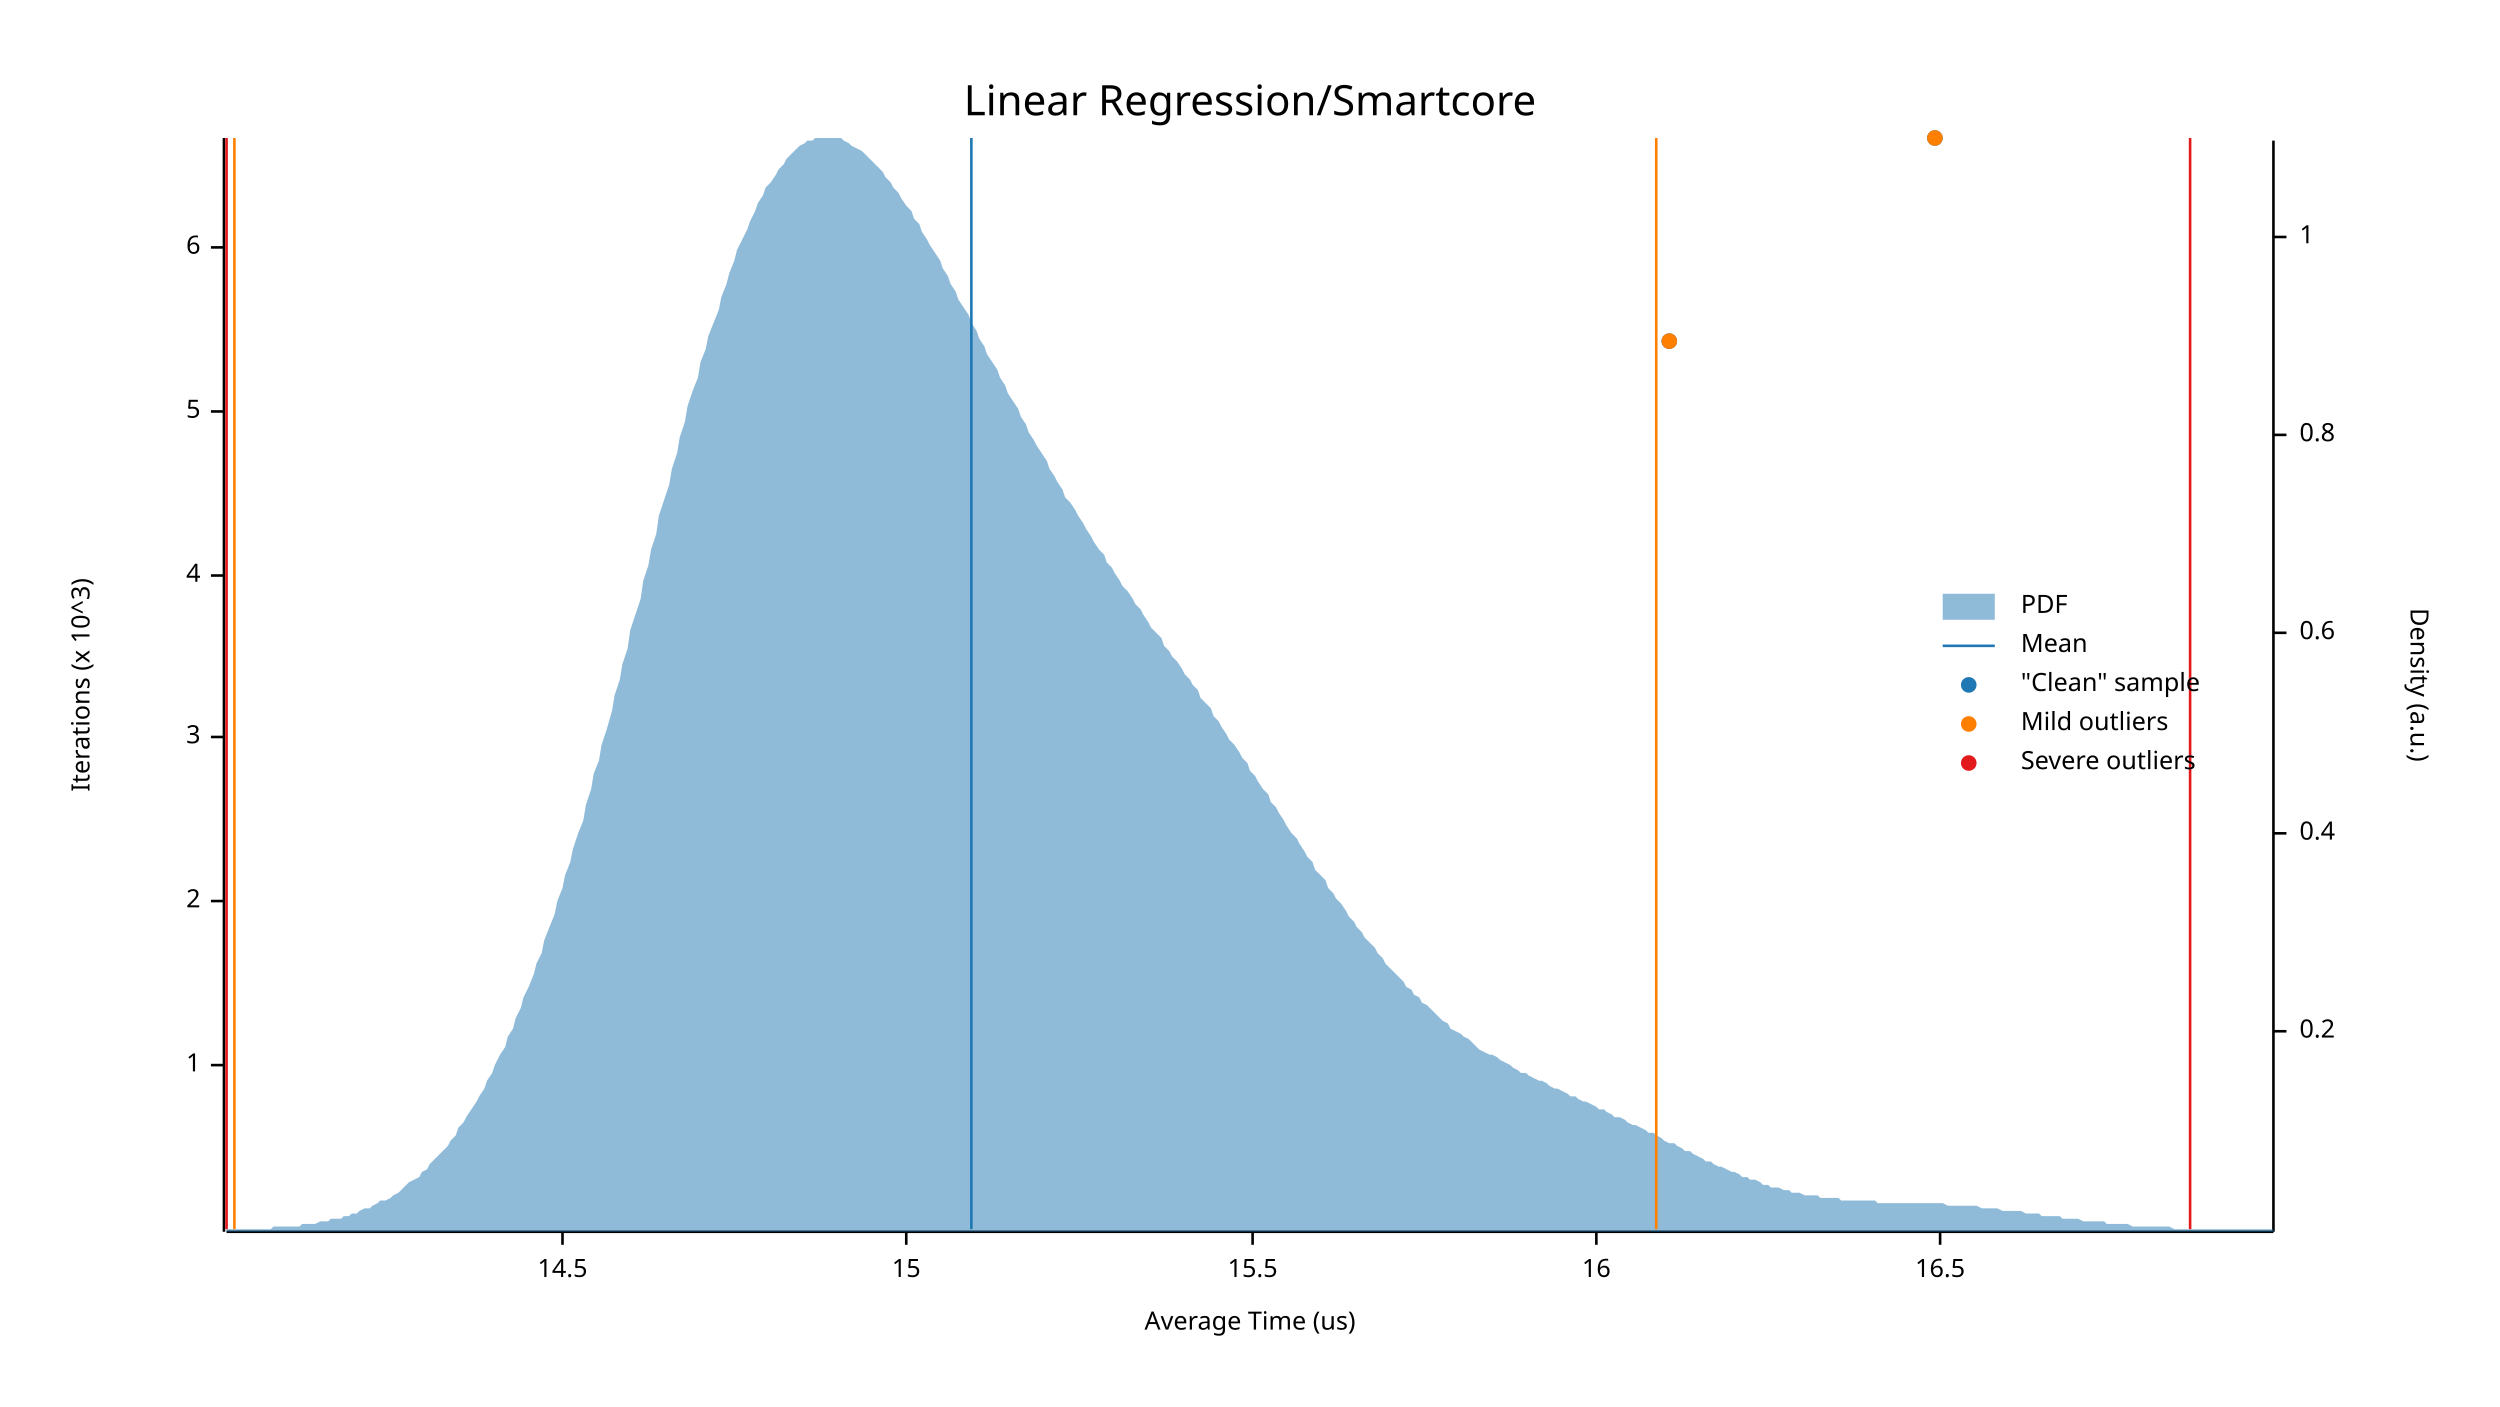
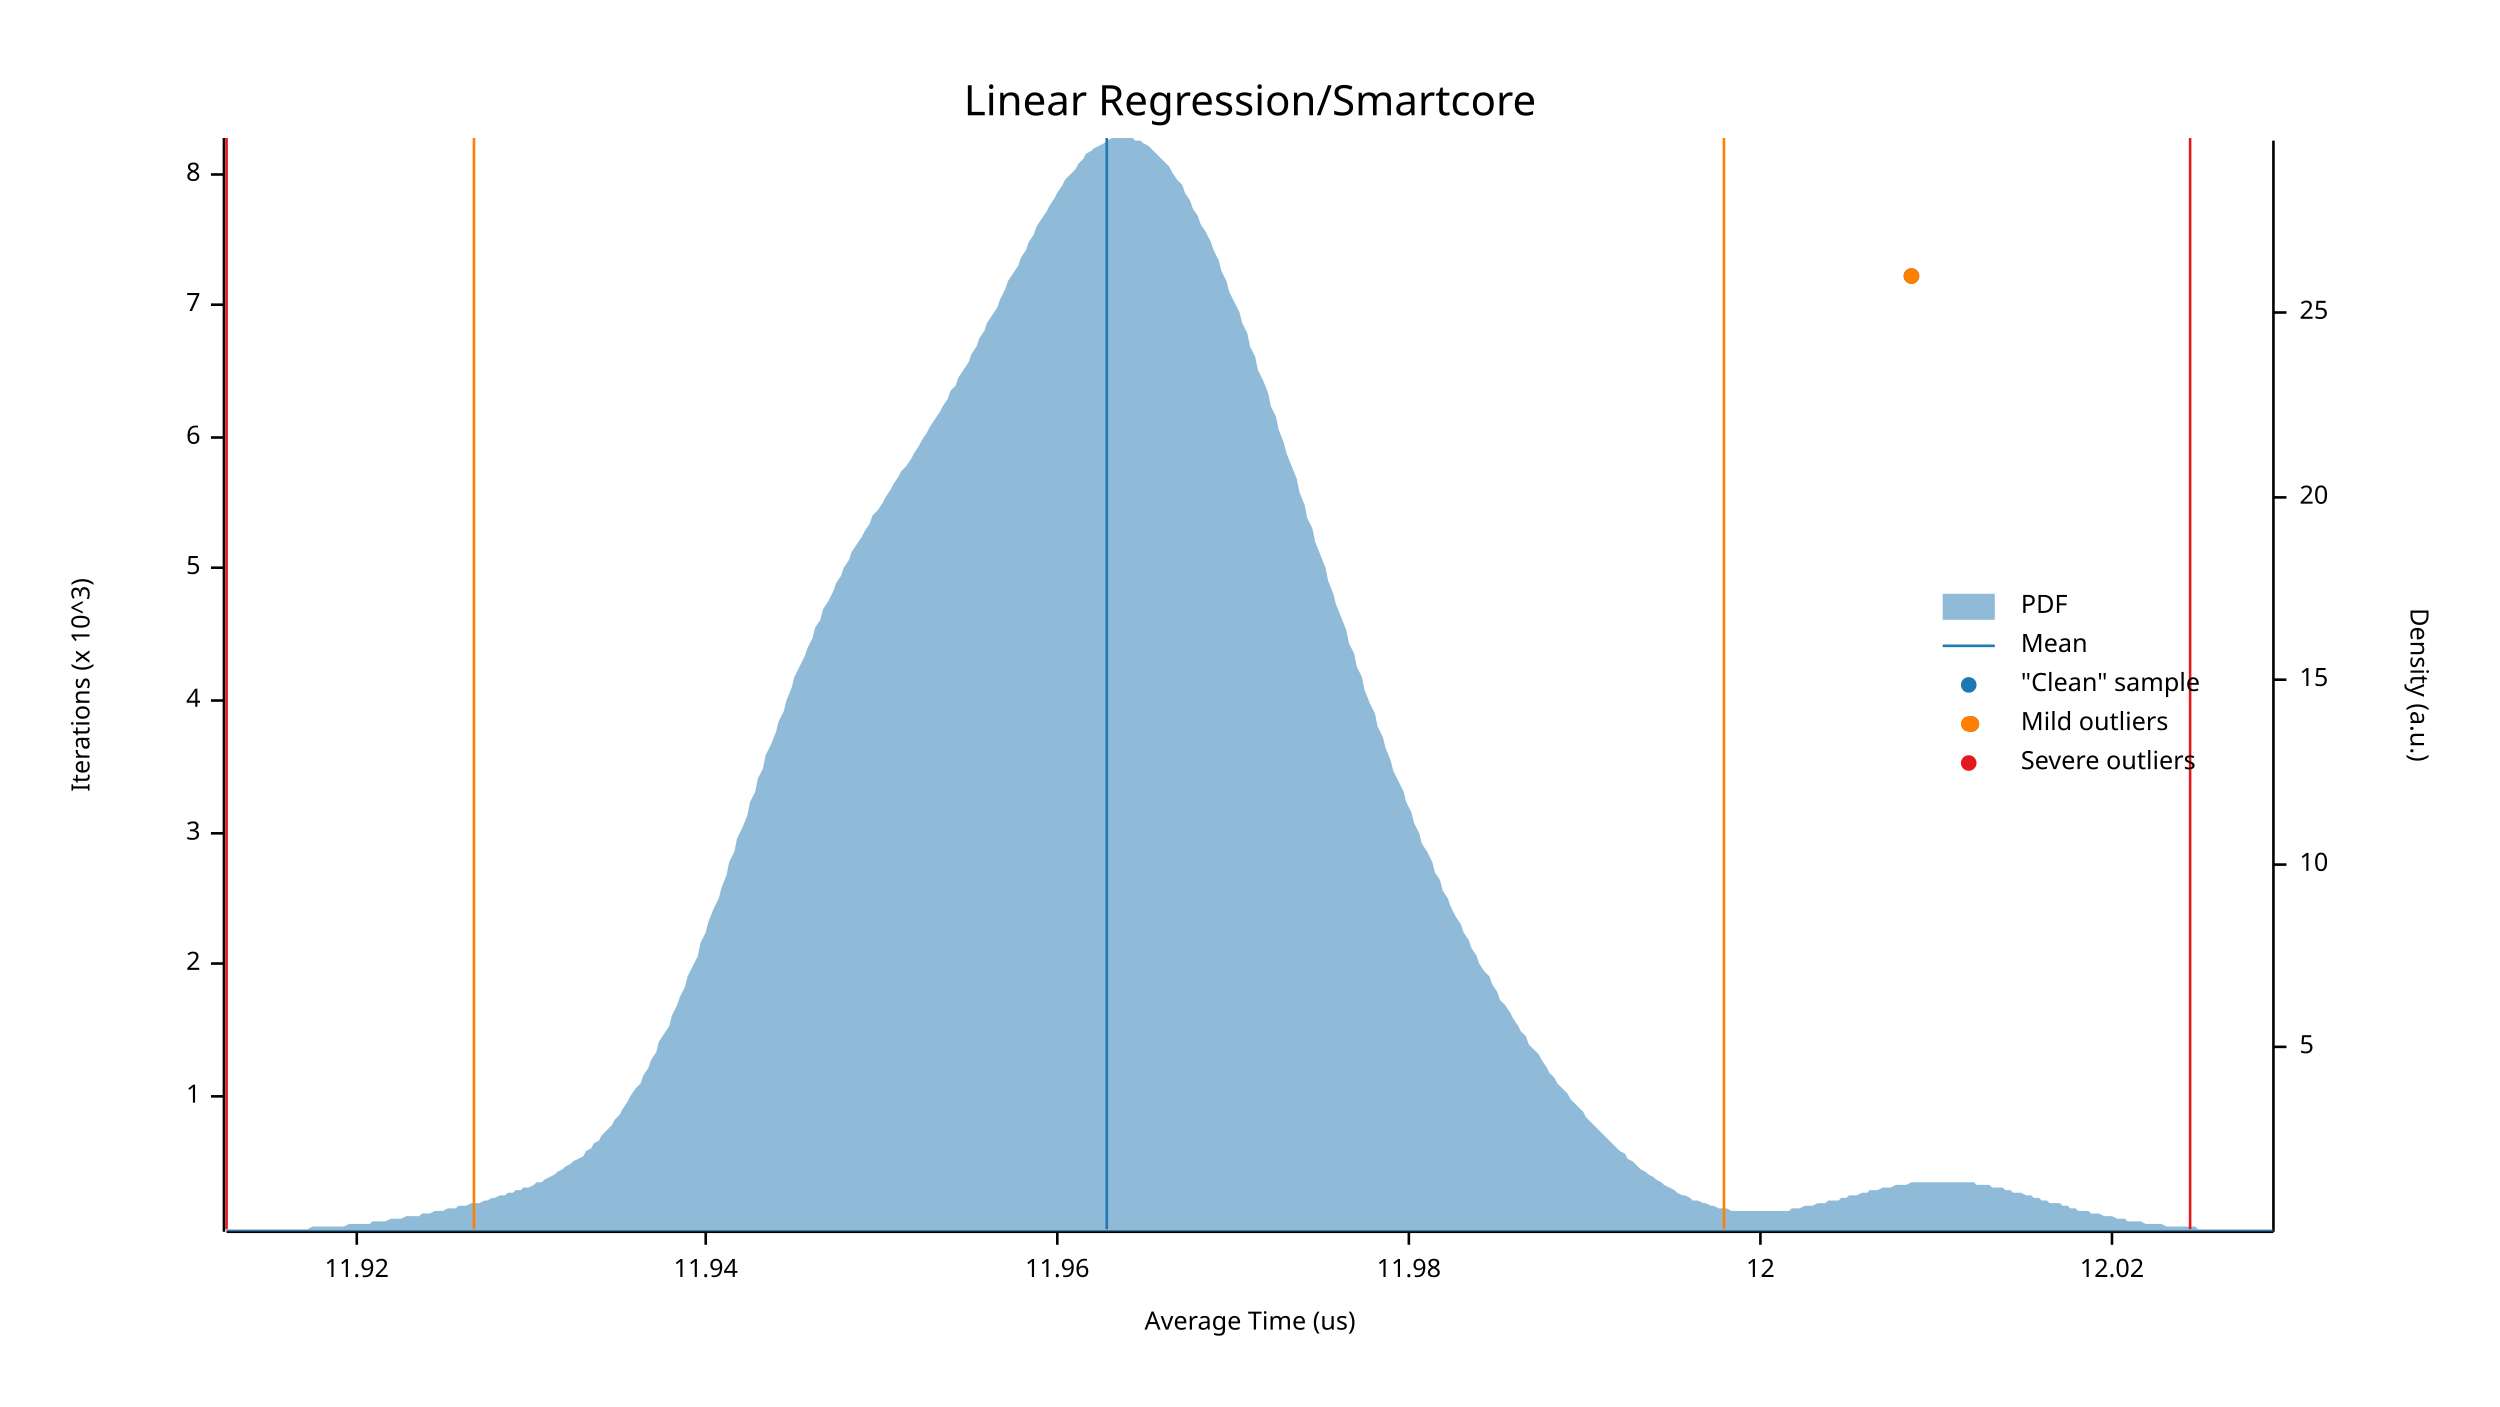
<svg xmlns="http://www.w3.org/2000/svg" width="960" height="540" viewBox="0 0 960 540">
  <text x="480" y="32" dy="0.76em" text-anchor="middle" font-family="sans-serif" font-size="16.129" opacity="1" fill="#000000">
Linear Regression/Smartcore
</text>
  <text x="27" y="263" dy="0.76em" text-anchor="middle" font-family="sans-serif" font-size="9.677" opacity="1" fill="#000000" transform="rotate(270, 27, 263)">
Iterations (x 10^3)
</text>
  <text x="480" y="513" dy="-0.5ex" text-anchor="middle" font-family="sans-serif" font-size="9.677" opacity="1" fill="#000000">
Average Time (us)
</text>
  <polyline fill="none" opacity="1" stroke="#000000" stroke-width="1" points="86,53 86,473 " />
-   <text x="77" y="409" dy="0.5ex" text-anchor="end" font-family="sans-serif" font-size="9.677" opacity="1" fill="#000000">
+   <text x="77" y="421" dy="0.5ex" text-anchor="end" font-family="sans-serif" font-size="9.677" opacity="1" fill="#000000">
1
</text>
-   <polyline fill="none" opacity="1" stroke="#000000" stroke-width="1" points="81,409 86,409 " />
-   <text x="77" y="346" dy="0.5ex" text-anchor="end" font-family="sans-serif" font-size="9.677" opacity="1" fill="#000000">
+   <polyline fill="none" opacity="1" stroke="#000000" stroke-width="1" points="81,421 86,421 " />
+   <text x="77" y="370" dy="0.5ex" text-anchor="end" font-family="sans-serif" font-size="9.677" opacity="1" fill="#000000">
2
</text>
-   <polyline fill="none" opacity="1" stroke="#000000" stroke-width="1" points="81,346 86,346 " />
-   <text x="77" y="283" dy="0.5ex" text-anchor="end" font-family="sans-serif" font-size="9.677" opacity="1" fill="#000000">
+   <polyline fill="none" opacity="1" stroke="#000000" stroke-width="1" points="81,370 86,370 " />
+   <text x="77" y="320" dy="0.5ex" text-anchor="end" font-family="sans-serif" font-size="9.677" opacity="1" fill="#000000">
3
</text>
-   <polyline fill="none" opacity="1" stroke="#000000" stroke-width="1" points="81,283 86,283 " />
-   <text x="77" y="221" dy="0.5ex" text-anchor="end" font-family="sans-serif" font-size="9.677" opacity="1" fill="#000000">
+   <polyline fill="none" opacity="1" stroke="#000000" stroke-width="1" points="81,320 86,320 " />
+   <text x="77" y="269" dy="0.5ex" text-anchor="end" font-family="sans-serif" font-size="9.677" opacity="1" fill="#000000">
4
</text>
-   <polyline fill="none" opacity="1" stroke="#000000" stroke-width="1" points="81,221 86,221 " />
-   <text x="77" y="158" dy="0.5ex" text-anchor="end" font-family="sans-serif" font-size="9.677" opacity="1" fill="#000000">
+   <polyline fill="none" opacity="1" stroke="#000000" stroke-width="1" points="81,269 86,269 " />
+   <text x="77" y="218" dy="0.5ex" text-anchor="end" font-family="sans-serif" font-size="9.677" opacity="1" fill="#000000">
5
</text>
-   <polyline fill="none" opacity="1" stroke="#000000" stroke-width="1" points="81,158 86,158 " />
-   <text x="77" y="95" dy="0.5ex" text-anchor="end" font-family="sans-serif" font-size="9.677" opacity="1" fill="#000000">
+   <polyline fill="none" opacity="1" stroke="#000000" stroke-width="1" points="81,218 86,218 " />
+   <text x="77" y="168" dy="0.5ex" text-anchor="end" font-family="sans-serif" font-size="9.677" opacity="1" fill="#000000">
6
</text>
-   <polyline fill="none" opacity="1" stroke="#000000" stroke-width="1" points="81,95 86,95 " />
+   <polyline fill="none" opacity="1" stroke="#000000" stroke-width="1" points="81,168 86,168 " />
+   <text x="77" y="117" dy="0.5ex" text-anchor="end" font-family="sans-serif" font-size="9.677" opacity="1" fill="#000000">
+ 7
+ </text>
+   <polyline fill="none" opacity="1" stroke="#000000" stroke-width="1" points="81,117 86,117 " />
+   <text x="77" y="67" dy="0.5ex" text-anchor="end" font-family="sans-serif" font-size="9.677" opacity="1" fill="#000000">
+ 8
+ </text>
+   <polyline fill="none" opacity="1" stroke="#000000" stroke-width="1" points="81,67 86,67 " />
  <polyline fill="none" opacity="1" stroke="#000000" stroke-width="1" points="87,473 873,473 " />
-   <text x="216" y="483" dy="0.76em" text-anchor="middle" font-family="sans-serif" font-size="9.677" opacity="1" fill="#000000">
- 14.5
+   <text x="137" y="483" dy="0.76em" text-anchor="middle" font-family="sans-serif" font-size="9.677" opacity="1" fill="#000000">
+ 11.92
</text>
-   <polyline fill="none" opacity="1" stroke="#000000" stroke-width="1" points="216,473 216,478 " />
-   <text x="348" y="483" dy="0.76em" text-anchor="middle" font-family="sans-serif" font-size="9.677" opacity="1" fill="#000000">
- 15
+   <polyline fill="none" opacity="1" stroke="#000000" stroke-width="1" points="137,473 137,478 " />
+   <text x="271" y="483" dy="0.76em" text-anchor="middle" font-family="sans-serif" font-size="9.677" opacity="1" fill="#000000">
+ 11.94
</text>
-   <polyline fill="none" opacity="1" stroke="#000000" stroke-width="1" points="348,473 348,478 " />
-   <text x="481" y="483" dy="0.76em" text-anchor="middle" font-family="sans-serif" font-size="9.677" opacity="1" fill="#000000">
- 15.5
+   <polyline fill="none" opacity="1" stroke="#000000" stroke-width="1" points="271,473 271,478 " />
+   <text x="406" y="483" dy="0.76em" text-anchor="middle" font-family="sans-serif" font-size="9.677" opacity="1" fill="#000000">
+ 11.96
</text>
-   <polyline fill="none" opacity="1" stroke="#000000" stroke-width="1" points="481,473 481,478 " />
-   <text x="613" y="483" dy="0.76em" text-anchor="middle" font-family="sans-serif" font-size="9.677" opacity="1" fill="#000000">
- 16
+   <polyline fill="none" opacity="1" stroke="#000000" stroke-width="1" points="406,473 406,478 " />
+   <text x="541" y="483" dy="0.76em" text-anchor="middle" font-family="sans-serif" font-size="9.677" opacity="1" fill="#000000">
+ 11.98
</text>
-   <polyline fill="none" opacity="1" stroke="#000000" stroke-width="1" points="613,473 613,478 " />
-   <text x="745" y="483" dy="0.76em" text-anchor="middle" font-family="sans-serif" font-size="9.677" opacity="1" fill="#000000">
- 16.5
+   <polyline fill="none" opacity="1" stroke="#000000" stroke-width="1" points="541,473 541,478 " />
+   <text x="676" y="483" dy="0.76em" text-anchor="middle" font-family="sans-serif" font-size="9.677" opacity="1" fill="#000000">
+ 12
</text>
-   <polyline fill="none" opacity="1" stroke="#000000" stroke-width="1" points="745,473 745,478 " />
+   <polyline fill="none" opacity="1" stroke="#000000" stroke-width="1" points="676,473 676,478 " />
+   <text x="811" y="483" dy="0.76em" text-anchor="middle" font-family="sans-serif" font-size="9.677" opacity="1" fill="#000000">
+ 12.02
+ </text>
+   <polyline fill="none" opacity="1" stroke="#000000" stroke-width="1" points="811,473 811,478 " />
  <text x="933" y="263" dy="0.76em" text-anchor="middle" font-family="sans-serif" font-size="9.677" opacity="1" fill="#000000" transform="rotate(90, 933, 263)">
Density (a.u.)
</text>
  <polyline fill="none" opacity="1" stroke="#000000" stroke-width="1" points="873,54 873,473 " />
-   <text x="883" y="396" dy="0.5ex" text-anchor="start" font-family="sans-serif" font-size="9.677" opacity="1" fill="#000000">
- 0.2
+   <text x="883" y="402" dy="0.5ex" text-anchor="start" font-family="sans-serif" font-size="9.677" opacity="1" fill="#000000">
+ 5
</text>
-   <polyline fill="none" opacity="1" stroke="#000000" stroke-width="1" points="873,396 878,396 " />
-   <text x="883" y="320" dy="0.5ex" text-anchor="start" font-family="sans-serif" font-size="9.677" opacity="1" fill="#000000">
- 0.4
+   <polyline fill="none" opacity="1" stroke="#000000" stroke-width="1" points="873,402 878,402 " />
+   <text x="883" y="332" dy="0.5ex" text-anchor="start" font-family="sans-serif" font-size="9.677" opacity="1" fill="#000000">
+ 10
</text>
-   <polyline fill="none" opacity="1" stroke="#000000" stroke-width="1" points="873,320 878,320 " />
-   <text x="883" y="243" dy="0.5ex" text-anchor="start" font-family="sans-serif" font-size="9.677" opacity="1" fill="#000000">
- 0.6
+   <polyline fill="none" opacity="1" stroke="#000000" stroke-width="1" points="873,332 878,332 " />
+   <text x="883" y="261" dy="0.5ex" text-anchor="start" font-family="sans-serif" font-size="9.677" opacity="1" fill="#000000">
+ 15
</text>
-   <polyline fill="none" opacity="1" stroke="#000000" stroke-width="1" points="873,243 878,243 " />
-   <text x="883" y="167" dy="0.5ex" text-anchor="start" font-family="sans-serif" font-size="9.677" opacity="1" fill="#000000">
- 0.8
+   <polyline fill="none" opacity="1" stroke="#000000" stroke-width="1" points="873,261 878,261 " />
+   <text x="883" y="191" dy="0.5ex" text-anchor="start" font-family="sans-serif" font-size="9.677" opacity="1" fill="#000000">
+ 20
</text>
-   <polyline fill="none" opacity="1" stroke="#000000" stroke-width="1" points="873,167 878,167 " />
-   <text x="883" y="91" dy="0.5ex" text-anchor="start" font-family="sans-serif" font-size="9.677" opacity="1" fill="#000000">
- 1
+   <polyline fill="none" opacity="1" stroke="#000000" stroke-width="1" points="873,191 878,191 " />
+   <text x="883" y="120" dy="0.5ex" text-anchor="start" font-family="sans-serif" font-size="9.677" opacity="1" fill="#000000">
+ 25
</text>
-   <polyline fill="none" opacity="1" stroke="#000000" stroke-width="1" points="873,91 878,91 " />
-   <polygon opacity="0.5" fill="#1F78B4" points="87,472 88,472 90,472 91,472 93,472 94,472 96,472 98,472 99,472 101,472 102,472 104,472 105,471 107,471 109,471 110,471 112,471 113,471 115,471 116,470 118,470 120,470 121,470 123,469 124,469 126,469 127,468 129,468 131,468 132,467 134,467 135,466 137,466 138,465 140,464 142,464 143,463 145,462 146,461 148,461 150,460 151,459 153,458 154,457 156,455 157,454 159,453 161,452 162,450 164,449 165,447 167,445 168,444 170,442 172,440 173,438 175,436 176,433 178,431 179,429 181,426 183,423 184,421 186,418 187,415 189,412 190,409 192,405 194,402 195,398 197,395 198,391 200,387 201,383 203,379 205,374 206,370 208,366 209,361 211,356 213,351 214,346 216,341 217,336 219,331 220,326 222,320 224,315 225,309 227,303 228,297 230,292 231,286 233,280 235,273 236,267 238,261 239,255 241,249 242,242 244,236 246,230 247,223 249,217 250,211 252,205 253,198 255,192 257,186 258,180 260,174 261,168 263,162 264,156 266,150 268,145 269,139 271,134 272,129 274,124 276,119 277,114 279,109 280,105 282,100 283,96 285,92 287,88 288,85 290,81 291,78 293,75 294,72 296,70 298,67 299,65 301,63 302,61 304,59 305,58 307,56 309,55 310,54 312,54 313,53 315,53 316,53 318,53 320,53 321,53 323,53 324,54 326,55 327,56 329,57 331,58 332,59 334,61 335,62 337,64 339,66 340,68 342,70 343,72 345,74 346,76 348,79 350,81 351,84 353,86 354,89 356,92 357,94 359,97 361,100 362,103 364,106 365,109 367,112 368,115 370,118 372,121 373,124 375,127 376,130 378,133 379,136 381,139 383,142 384,145 386,148 387,151 389,154 391,157 392,160 394,163 395,166 397,169 398,171 400,174 402,177 403,180 405,183 406,185 408,188 409,191 411,193 413,196 414,198 416,201 417,203 419,206 420,208 422,211 424,213 425,216 427,218 428,220 430,223 431,225 433,227 435,230 436,232 438,234 439,236 441,239 442,241 444,243 446,245 447,248 449,250 450,252 452,254 454,257 455,259 457,261 458,263 460,265 461,268 463,270 465,272 466,275 468,277 469,279 471,282 472,284 474,286 476,289 477,291 479,293 480,296 482,298 483,300 485,303 487,305 488,308 490,310 491,312 493,315 494,317 496,320 498,322 499,324 501,327 502,329 504,331 505,334 507,336 509,338 510,341 512,343 513,345 515,347 517,350 518,352 520,354 521,356 523,358 524,360 526,362 528,364 529,366 531,368 532,370 534,372 535,373 537,375 539,377 540,379 542,380 543,382 545,383 546,385 548,386 550,388 551,389 553,391 554,392 556,393 557,395 559,396 561,397 562,398 564,399 565,400 567,402 568,403 570,404 572,405 573,405 575,406 576,407 578,408 580,409 581,410 583,411 584,412 586,412 587,413 589,414 591,415 592,415 594,416 595,417 597,418 598,418 600,419 602,420 603,421 605,421 606,422 608,423 609,423 611,424 613,425 614,426 616,426 617,427 619,428 620,429 622,429 624,430 625,431 627,432 628,432 630,433 632,434 633,435 635,435 636,436 638,437 639,438 641,439 643,439 644,440 646,441 647,442 649,442 650,443 652,444 654,445 655,446 657,446 658,447 660,448 661,448 663,449 665,450 666,450 668,451 669,452 671,452 672,453 674,453 676,454 677,455 679,455 680,456 682,456 683,456 685,457 687,457 688,458 690,458 691,458 693,459 695,459 696,459 698,459 699,460 701,460 702,460 704,460 706,460 707,461 709,461 710,461 712,461 713,461 715,461 717,461 718,461 720,461 721,462 723,462 724,462 726,462 728,462 729,462 731,462 732,462 734,462 735,462 737,462 739,462 740,462 742,462 743,462 745,462 746,462 748,463 750,463 751,463 753,463 754,463 756,463 758,463 759,463 761,464 762,464 764,464 765,464 767,464 769,465 770,465 772,465 773,465 775,465 776,465 778,466 780,466 781,466 783,466 784,467 786,467 787,467 789,467 791,467 792,468 794,468 795,468 797,468 798,468 800,469 802,469 803,469 805,469 806,469 808,469 809,470 811,470 813,470 814,470 816,470 817,470 819,471 821,471 822,471 824,471 825,471 827,471 828,471 830,471 832,471 833,471 835,472 836,472 838,472 839,472 841,472 843,472 844,472 846,472 847,472 849,472 850,472 852,472 854,472 855,472 857,472 858,472 860,472 861,472 863,472 865,472 866,472 868,472 869,472 871,472 873,472 873,473 87,473 " />
-   <polyline fill="none" opacity="1" stroke="#1F78B4" stroke-width="1" points="373,472 373,53 " />
-   <polyline fill="none" opacity="1" stroke="#FF7F00" stroke-width="1" points="90,472 90,53 " />
-   <polyline fill="none" opacity="1" stroke="#FF7F00" stroke-width="1" points="636,472 636,53 " />
+   <polyline fill="none" opacity="1" stroke="#000000" stroke-width="1" points="873,120 878,120 " />
+   <polygon opacity="0.5" fill="#1F78B4" points="87,472 88,472 90,472 91,472 93,472 94,472 96,472 98,472 99,472 101,472 102,472 104,472 105,472 107,472 109,472 110,472 112,472 113,472 115,472 116,472 118,472 120,471 121,471 123,471 124,471 126,471 127,471 129,471 131,471 132,471 134,470 135,470 137,470 138,470 140,470 142,470 143,469 145,469 146,469 148,469 150,468 151,468 153,468 154,468 156,467 157,467 159,467 161,467 162,466 164,466 165,466 167,465 168,465 170,465 172,464 173,464 175,464 176,463 178,463 179,463 181,462 183,462 184,462 186,461 187,461 189,460 190,460 192,459 194,459 195,458 197,458 198,457 200,457 201,456 203,456 205,455 206,454 208,454 209,453 211,452 213,451 214,450 216,449 217,448 219,447 220,446 222,445 224,444 225,442 227,441 228,439 230,438 231,436 233,434 235,432 236,430 238,428 239,426 241,423 242,421 244,418 246,416 247,413 249,410 250,407 252,404 253,400 255,397 257,394 258,390 260,386 261,383 263,379 264,375 266,371 268,367 269,362 271,358 272,354 274,349 276,345 277,341 279,336 280,331 282,327 283,322 285,318 287,313 288,308 290,304 291,299 293,295 294,290 296,286 298,281 299,277 301,273 302,269 304,264 305,260 307,256 309,252 310,249 312,245 313,241 315,238 316,234 318,231 320,227 321,224 323,221 324,218 326,215 327,212 329,209 331,206 332,204 334,201 335,198 337,196 339,193 340,191 342,188 343,186 345,183 346,181 348,179 350,176 351,174 353,171 354,169 356,166 357,164 359,161 361,158 362,156 364,153 365,150 367,148 368,145 370,142 372,139 373,136 375,133 376,130 378,127 379,124 381,121 383,118 384,115 386,111 387,108 389,105 391,102 392,99 394,96 395,93 397,90 398,87 400,84 402,81 403,79 405,76 406,74 408,71 409,69 411,67 413,65 414,63 416,61 417,59 419,58 420,57 422,56 424,55 425,54 427,53 428,53 430,53 431,53 433,53 435,53 436,54 438,54 439,55 441,56 442,57 444,59 446,61 447,62 449,64 450,66 452,69 454,71 455,74 457,77 458,80 460,83 461,86 463,89 465,93 466,96 468,100 469,104 471,108 472,112 474,116 476,120 477,124 479,128 480,133 482,137 483,142 485,146 487,151 488,156 490,160 491,165 493,170 494,174 496,179 498,184 499,189 501,194 502,199 504,203 505,208 507,213 509,218 510,223 512,228 513,232 515,237 517,242 518,247 520,251 521,256 523,260 524,265 526,270 528,274 529,279 531,283 532,287 534,292 535,296 537,300 539,304 540,308 542,312 543,316 545,320 546,324 548,327 550,331 551,335 553,338 554,342 556,345 557,348 559,352 561,355 562,358 564,361 565,364 567,367 568,370 570,373 572,375 573,378 575,381 576,384 578,386 580,389 581,391 583,394 584,396 586,398 587,401 589,403 591,405 592,407 594,410 595,412 597,414 598,416 600,418 602,420 603,422 605,424 606,425 608,427 609,429 611,431 613,433 614,434 616,436 617,437 619,439 620,440 622,442 624,443 625,445 627,446 628,447 630,449 632,450 633,451 635,452 636,453 638,454 639,455 641,456 643,457 644,458 646,459 647,459 649,460 650,461 652,461 654,462 655,462 657,463 658,463 660,464 661,464 663,464 665,465 666,465 668,465 669,465 671,465 672,465 674,465 676,465 677,465 679,465 680,465 682,465 683,465 685,465 687,465 688,464 690,464 691,464 693,463 695,463 696,463 698,462 699,462 701,462 702,461 704,461 706,461 707,460 709,460 710,459 712,459 713,459 715,458 717,458 718,457 720,457 721,457 723,456 724,456 726,456 728,455 729,455 731,455 732,455 734,454 735,454 737,454 739,454 740,454 742,454 743,454 745,454 746,454 748,454 750,454 751,454 753,454 754,454 756,454 758,454 759,455 761,455 762,455 764,455 765,456 767,456 769,456 770,457 772,457 773,458 775,458 776,458 778,459 780,459 781,460 783,460 784,461 786,461 787,462 789,462 791,462 792,463 794,463 795,464 797,464 798,465 800,465 802,465 803,466 805,466 806,466 808,467 809,467 811,467 813,468 814,468 816,468 817,469 819,469 821,469 822,469 824,470 825,470 827,470 828,470 830,470 832,471 833,471 835,471 836,471 838,471 839,471 841,471 843,471 844,472 846,472 847,472 849,472 850,472 852,472 854,472 855,472 857,472 858,472 860,472 861,472 863,472 865,472 866,472 868,472 869,472 871,472 873,472 873,473 87,473 " />
+   <polyline fill="none" opacity="1" stroke="#1F78B4" stroke-width="1" points="425,472 425,53 " />
+   <polyline fill="none" opacity="1" stroke="#FF7F00" stroke-width="1" points="182,472 182,53 " />
+   <polyline fill="none" opacity="1" stroke="#FF7F00" stroke-width="1" points="662,472 662,53 " />
  <polyline fill="none" opacity="1" stroke="#E31A1C" stroke-width="1" points="87,472 87,53 " />
  <polyline fill="none" opacity="1" stroke="#E31A1C" stroke-width="1" points="841,472 841,53 " />
-   <circle cx="641" cy="131" r="3" opacity="1" fill="#1F78B4" stroke="none" stroke-width="1" />
-   <circle cx="743" cy="53" r="3" opacity="1" fill="#1F78B4" stroke="none" stroke-width="1" />
-   <circle cx="641" cy="131" r="3" opacity="1" fill="#FF7F00" stroke="none" stroke-width="1" />
-   <circle cx="743" cy="53" r="3" opacity="1" fill="#FF7F00" stroke="none" stroke-width="1" />
+   <circle cx="757" cy="278" r="3" opacity="1" fill="#1F78B4" stroke="none" stroke-width="1" />
+   <circle cx="734" cy="106" r="3" opacity="1" fill="#1F78B4" stroke="none" stroke-width="1" />
+   <circle cx="757" cy="278" r="3" opacity="1" fill="#FF7F00" stroke="none" stroke-width="1" />
+   <circle cx="734" cy="106" r="3" opacity="1" fill="#FF7F00" stroke="none" stroke-width="1" />
  <text x="776" y="228" dy="0.76em" text-anchor="start" font-family="sans-serif" font-size="9.677" opacity="1" fill="#000000">
PDF
</text>
  <text x="776" y="243" dy="0.76em" text-anchor="start" font-family="sans-serif" font-size="9.677" opacity="1" fill="#000000">
Mean
</text>
  <text x="776" y="258" dy="0.76em" text-anchor="start" font-family="sans-serif" font-size="9.677" opacity="1" fill="#000000">
"Clean" sample
</text>
  <text x="776" y="273" dy="0.76em" text-anchor="start" font-family="sans-serif" font-size="9.677" opacity="1" fill="#000000">
Mild outliers
</text>
  <text x="776" y="288" dy="0.76em" text-anchor="start" font-family="sans-serif" font-size="9.677" opacity="1" fill="#000000">
Severe outliers
</text>
  <rect x="746" y="228" width="20" height="10" opacity="0.5" fill="#1F78B4" stroke="none" />
  <polyline fill="none" opacity="1" stroke="#1F78B4" stroke-width="1" points="746,248 766,248 " />
  <circle cx="756" cy="263" r="3" opacity="1" fill="#1F78B4" stroke="none" stroke-width="1" />
  <circle cx="756" cy="278" r="3" opacity="1" fill="#FF7F00" stroke="none" stroke-width="1" />
  <circle cx="756" cy="293" r="3" opacity="1" fill="#E31A1C" stroke="none" stroke-width="1" />
</svg>
